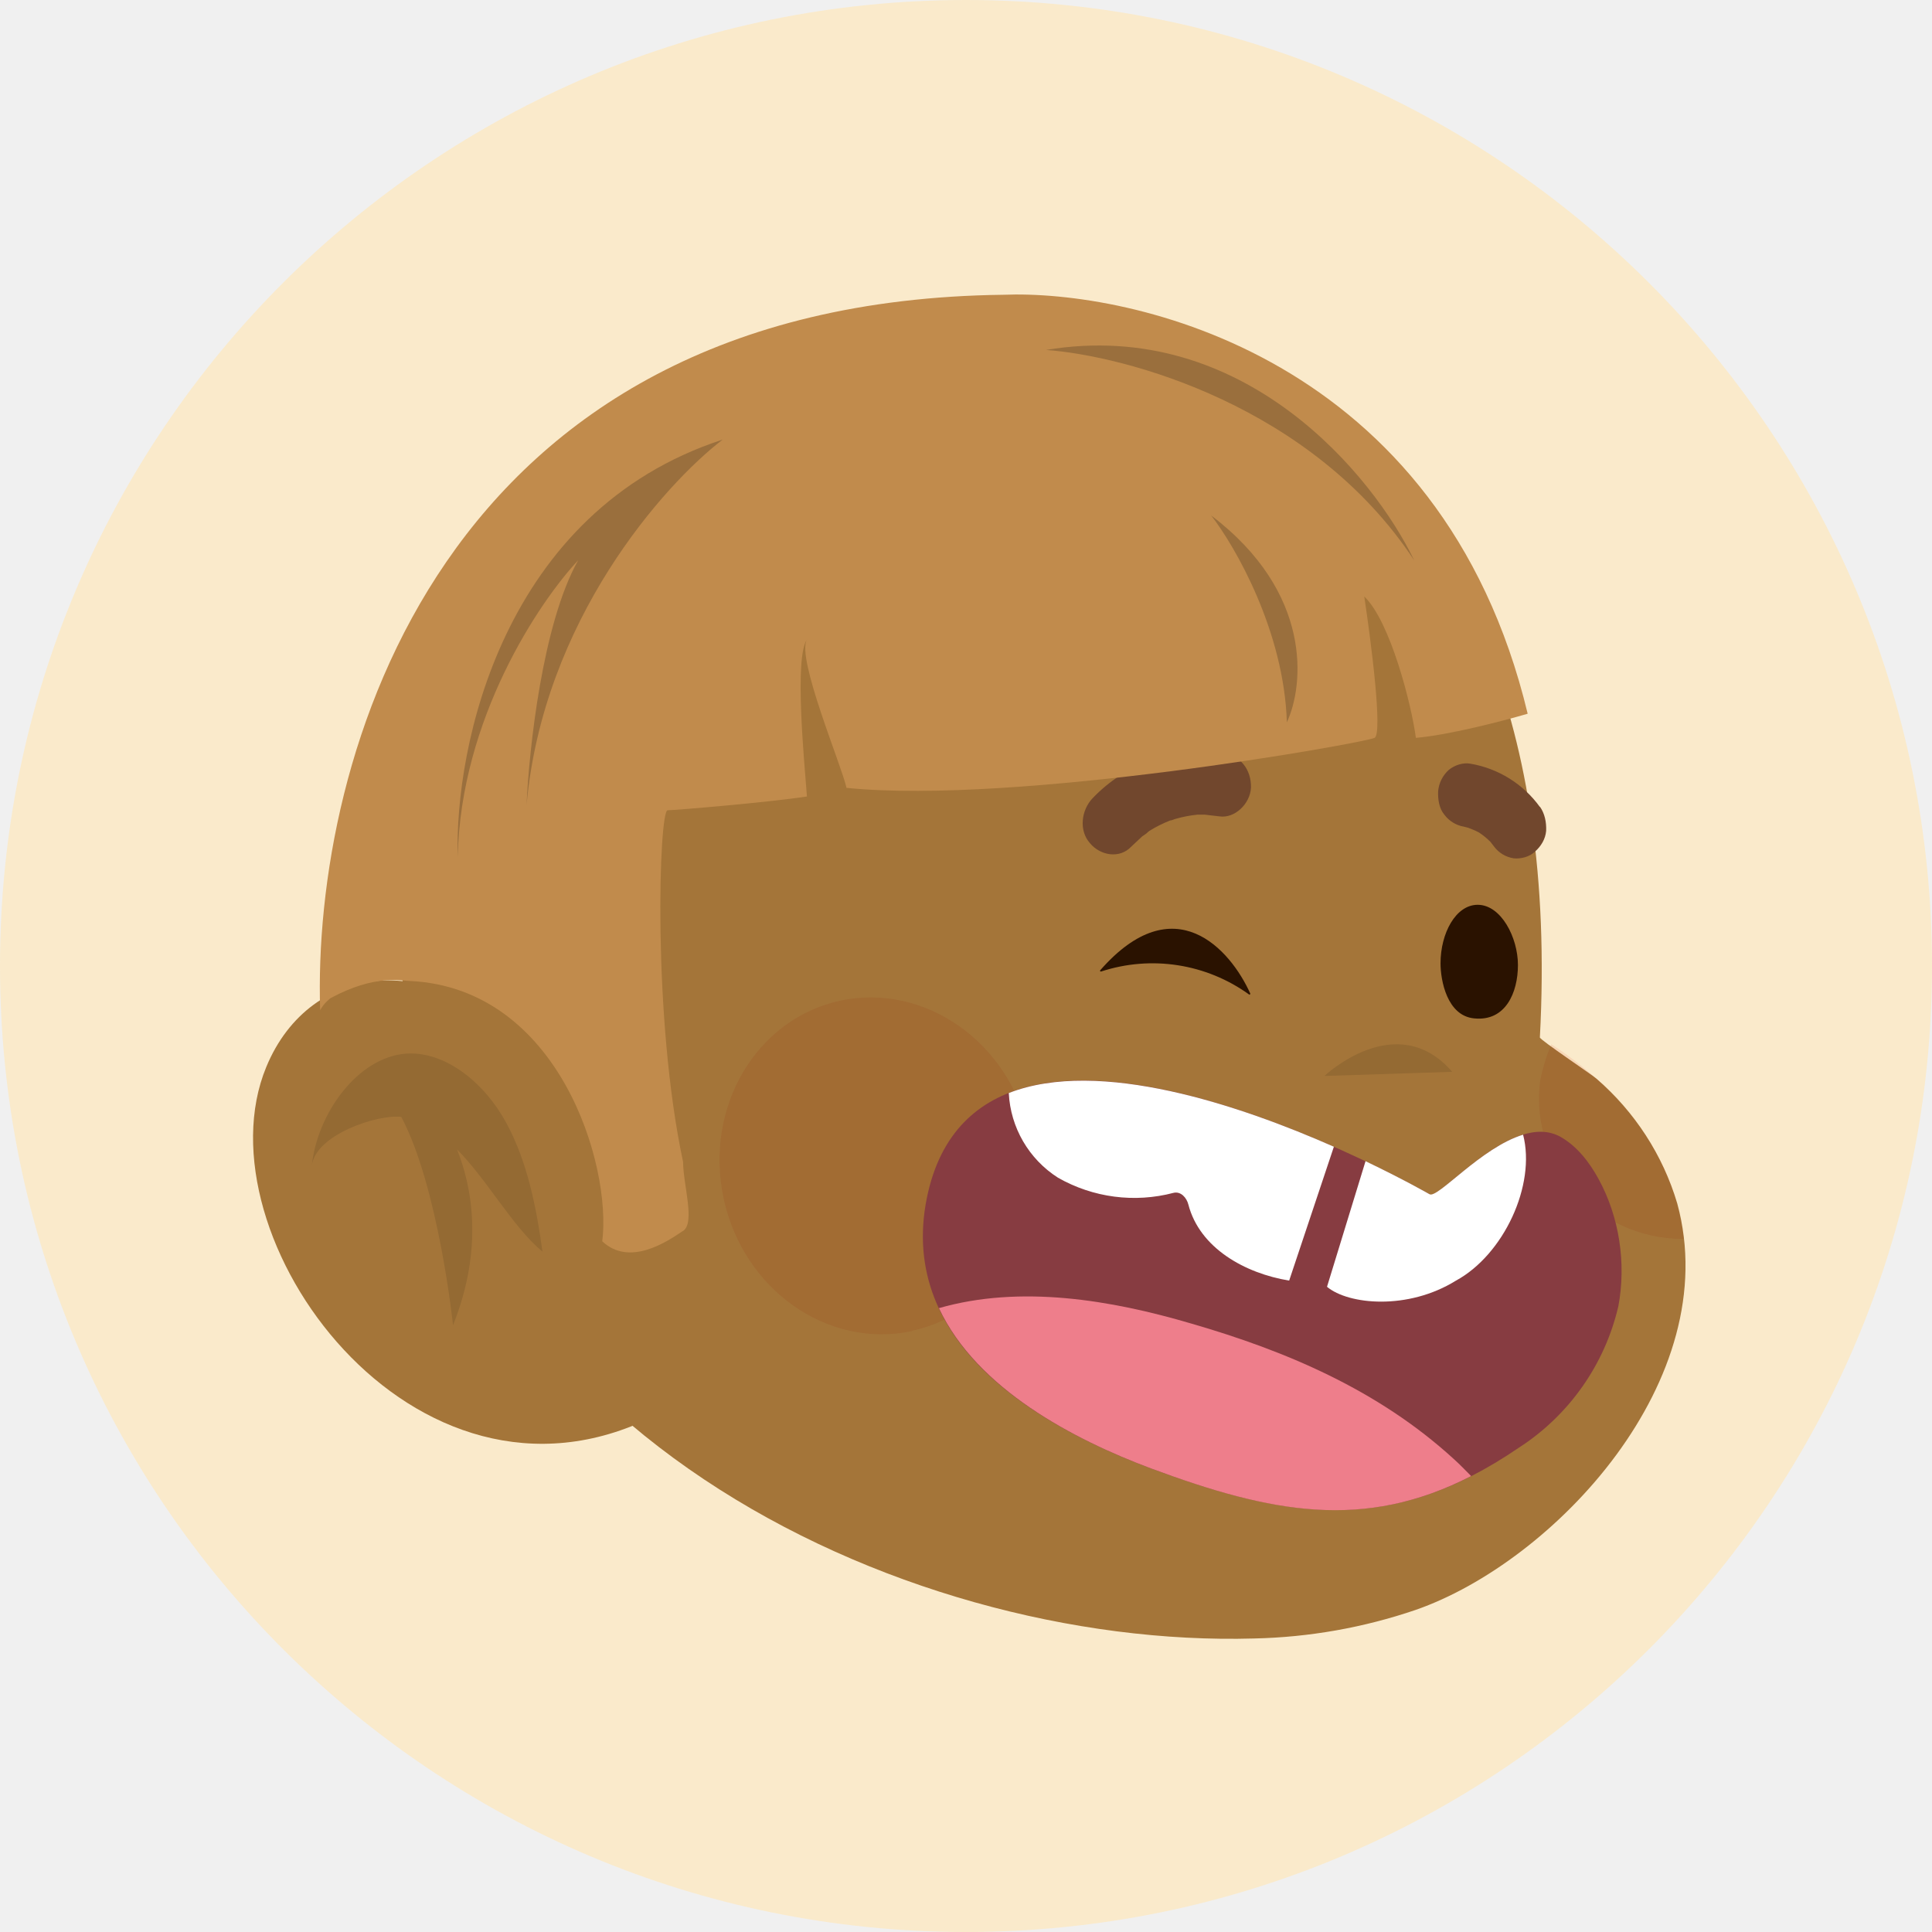
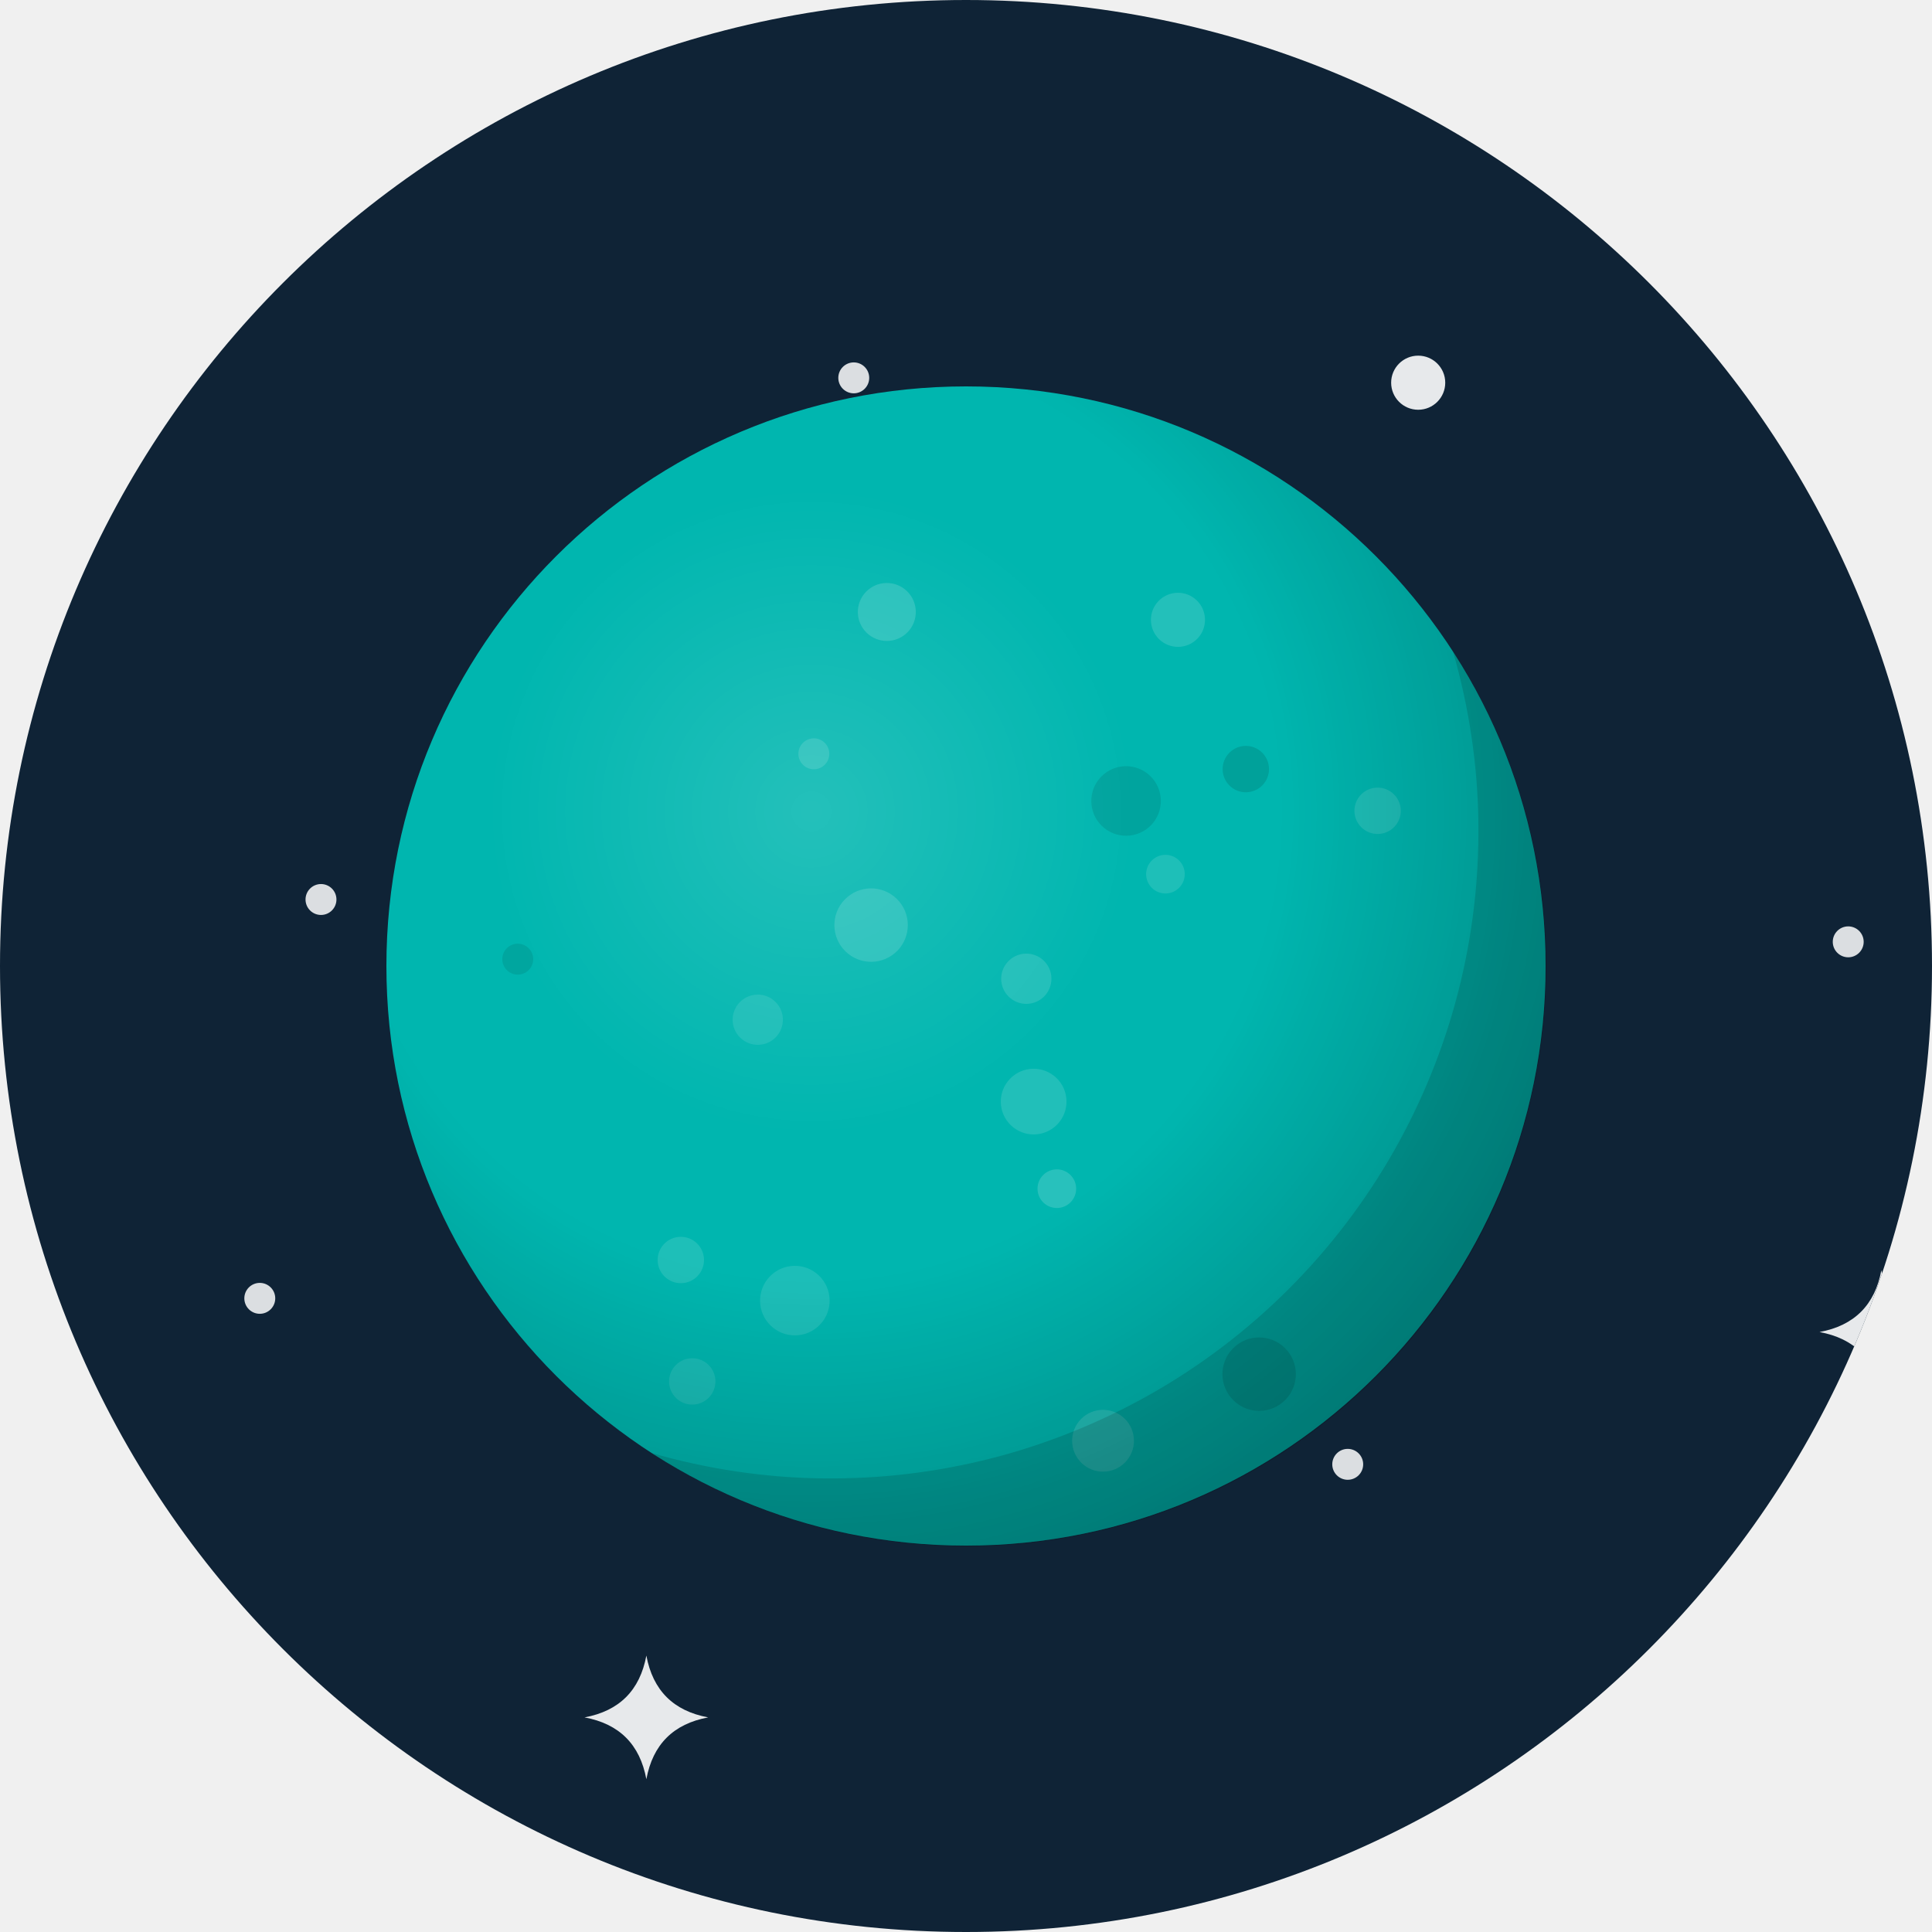
- <svg xmlns="http://www.w3.org/2000/svg" viewBox="0 0 480 480" fill="none" shape-rendering="auto" width="128" height="128">
-   <mask id="viewboxMask">
-     <rect width="480" height="480" rx="240" ry="240" x="0" y="0" fill="#fff" />
-   </mask>
-   <g mask="url(#viewboxMask)">
-     <rect fill="#faeacb" width="480" height="480" x="0" y="0" />
-     <g transform="matrix(.85775 0 0 .85427 52 47)">
-       <path d="M264 38.6s131.4 20.6 121.4 208.1c0 .7 15.2 10.9 16.4 12a77.1 77.1 0 0 1 23.4 36.3c13.9 51.3-35.7 104.2-75.8 118.2a155 155 0 0 1-46.7 8.3c-103.1 3-239.7-62.7-246.7-191a202.7 202.7 0 0 1 15.1-83.9c0 .1 57.4-142.5 192.9-108Z" fill="#a47539" />
-       <path d="M388.7 248.7a57 57 0 0 0-3.2 10.5 40 40 0 0 0 8.5 30.4 42.3 42.3 0 0 0 33 15.7c-3.2-31.7-29-50.7-38.3-56.6ZM203.5 332c24.4-5.2 39.6-31 33.9-57.5-5.7-26.5-30.2-43.7-54.6-38.5-24.4 5.3-39.5 31-33.8 57.6 5.7 26.5 30.1 43.7 54.5 38.5Z" fill="#DC2400" style="mix-blend-mode:multiply" opacity=".1" />
-       <path opacity=".1" d="M323 257.9s20.9-19.9 37-1.2Z" fill="#000" />
-       <path d="M128.7 356.9C59.3 391.7-3.7 304.4 16.5 255.3c12.9-31.4 50.4-33.8 72.1-5.2a185 185 0 0 1 29.1 59.1" fill="#a47539" />
-       <path opacity=".1" d="M71.5 279c9 9 16.1 22.5 25 30-1.7-12.5-4.3-26-10.4-37.3-6.2-11.6-17.5-21-29-20.3-14.2 1-25.9 17.6-27.4 32.6 1-9 19-15 25.9-14.2 10.8 20.4 15 60.6 15 60.6 9-22.7 5.4-40.7 1-51.5Z" fill="#000" />
+ <svg xmlns="http://www.w3.org/2000/svg" viewBox="0 0 100 100" fill="none" shape-rendering="auto" aria-hidden="true" width="128" height="128">
+   <defs>
+     <g id="star-faint-082204a8">
+       <circle cx="5" cy="5" r=".7" fill="#fff" fill-opacity=".5" />
    </g>
-     <g transform="matrix(.85472 0 0 .855 19 -17)">
-       <path d="M393.3 367c3 1.7 24.1-24.8 38.2-16.7 4.7 2.7 8.3 7.3 11 12.3 6 11 8 24.4 5.7 36.8a67 67 0 0 1-29 41.2c-37.4 25.5-67 20.7-106.8 6-31.4-11.7-74-35.6-65.2-78.7 15.6-76 146.1-1 146.1-1Z" fill="#873C41" />
-       <path d="M318.9 366.5a44.8 44.8 0 0 1-33.6-4.4 31 31 0 0 1-14.3-24.6c26.3-10.3 67.3 3.6 94.5 15.6l-13 38.9c-12.8-2.1-26-9.4-29.3-22.1-.5-2-2.2-3.9-4.3-3.4ZM420.5 349.6c3.8 14.7-5.7 34.9-19.5 42.4-14 8.7-31.3 7-37.5 1.8l11.2-36.5c11.3 5.4 18.6 9.6 18.6 9.6 2.3 1.4 15-13.6 27.2-17.3Z" fill="#fff" />
-       <path d="M400.3 443.8c-22-20.1-48.9-31.4-76.2-39.3-23.4-6.9-49.7-11.3-73.4-4.5 11 23.5 39.2 38.2 61.7 46.6 34.8 12.9 61.8 18.2 93 2.2-1.7-1.7-3.3-3.4-5.1-5Z" fill="#EE7E8B" />
+     <g id="star-small-082204a8">
+       <circle cx="5" cy="5" r=".8" fill="#fff" fill-opacity=".85" />
    </g>
-     <g transform="matrix(.85472 0 0 .855 19 -17)">
-       <path d="M340.9 308.9a48 48 0 0 0-43.1-6.7c-.2 0-.4-.2-.2-.4 21.5-24.5 37.8-6.1 43.6 6.8 0 .2-.2.4-.3.3ZM419 300.3c0 8-3.6 16.5-12.8 15.5-7.8-.8-9.7-11-9.7-16 0-8.7 4.4-17 10.8-17 6.8 0 11.7 9.5 11.7 17.5Z" fill="#2A1200" />
-       <path d="M333.5 238.7a43.9 43.9 0 0 0-38.2 13.2c-3.2 3.4-4 9.3-.7 13 3 3.6 8.6 4.6 12 1l3.2-3c.4-.3 1.3-.8 1.6-1.2l.5-.4a37.7 37.7 0 0 1 6-3c.5 0 1.2-.4 1.7-.5a35.6 35.6 0 0 1 6.3-1.2h2l4.3.5c4.4.7 9-3.6 9.2-8.4.1-5.3-3.2-9.3-8-10ZM425.4 254.4a31.4 31.4 0 0 0-20.2-12.6c-2.1-.4-4.6.4-6.3 1.8a9.5 9.5 0 0 0-3.1 6.2c-.1 2.4.3 5 1.8 6.8a9 9 0 0 0 5.7 3.5l1.2.3c1 .4 2.1.8 3.2 1.4 1.2.8 2.3 1.7 3.3 2.7l1 1.3a8.8 8.8 0 0 0 5.8 3.5c2 .2 4.6-.4 6.2-2 1.7-1.5 3-3.6 3.2-6 .1-2.5-.4-5-1.8-7Z" fill="#71472D" />
+     <g id="star-large-082204a8">
+       <g class="dbpa-tw-large">
+         <circle cx="5" cy="5" r="1.4" fill="#fff" fill-opacity=".9" />
+       </g>
    </g>
-     <g transform="matrix(.85472 0 0 .85667 18 -15)">
-       <path d="M423 224.5c-25-104-115.5-123-152.5-121.5C106.1 105 69.7 238.2 72 310.5c1-2 3-3.5 3-3.5 13-7 20.5-5 23-5 43.5 2 58.8 53.5 56 75.5 7.9 7.4 18.7.2 23.3-2.9l.2-.1c3.6-2.4 0-13.5 0-20-9-42-7-102-4.5-102 2 0 29.5-2.3 40.5-4-.8-10.4-3.7-40.3 0-45.5-3.2 5.2 10.2 36.8 11.5 43 49.5 5 150.5-13 153.5-14.5 2.4-1.2-1-27.8-3-41 7.6 7.2 13.8 31.7 15 41 9.6-.8 25.7-5 32.5-7Z" fill="#c18b4c" />
-       <path d="M283 119c23.3 1.7 77.4 16.2 107 61-11.7-24.3-49.4-70.6-107-61ZM331 167c7 9 21.2 33.6 22 60 5-10.7 7.6-37.6-22-60ZM132 251c4.8-53.6 40-93 57-106-64 20.8-78 89.3-77 121 .8-40 23.7-74 35-86-10.4 18.4-14.3 55-15 71Z" fill="#000" fill-opacity=".2" />
+     <g id="star-medium-082204a8">
+       <g class="dbpa-tw-medium">
+         <circle cx="5" cy="5" r="1.1" fill="#fff" fill-opacity=".85" />
+       </g>
    </g>
-     <g transform="matrix(.85472 0 0 .85667 14 -12)" />
+     <g id="star-sparkle-082204a8">
+       <g class="dbpa-tw-sparkle">
+         <path d="M5 1.8Q5.5 4.5 8.2 5 5.5 5.5 5 8.2 4.5 5.5 1.8 5 4.5 4.5 5 1.8" fill="#fff" fill-opacity=".9" />
+       </g>
+     </g>
+     <g id="planet-disc-082204a8">
+       <circle cx="30" cy="30" r="30" fill="#00b6af" />
+     </g>
+     <clipPath id="dicebearPlanets-speckled">
+       <circle cx="34" cy="33" r="30" />
+     </clipPath>
+     <g id="surface-speckled-082204a8">
+       <g class="dbpa-surface">
+         <g clip-path="url(#dicebearPlanets-speckled)">
+           <circle cx="15.4" cy="38.7" r="1.8" fill="#fff" fill-opacity=".11" />
+           <circle cx="24.5" cy="27.2" r="1.3" fill="#fff" fill-opacity=".1" />
+           <circle cx="18.1" cy="16.1" r=".8" fill="#000" fill-opacity=".09" />
+           <circle cx="31.4" cy="40.4" r="1.7" fill="#fff" fill-opacity=".13" />
+           <circle cx="32.1" cy="28" r="1.9" fill="#fff" fill-opacity=".14" />
+           <circle cx="54.5" cy="28.4" r="1.4" fill="#fff" fill-opacity=".14" />
+           <circle cx="35.7" cy="35.7" r="1.3" fill="#fff" fill-opacity=".13" />
+           <circle cx="44.6" cy="37.1" r="1" fill="#fff" fill-opacity=".12" />
+           <circle cx="51.4" cy="36.3" r="1.2" fill="#000" fill-opacity=".12" />
+           <circle cx="44.3" cy="17.3" r="1.5" fill="#fff" fill-opacity=".15" />
+           <circle cx="12.8" cy="33" r="1.2" fill="#fff" fill-opacity=".12" />
+           <circle cx="29.4" cy="58.6" r="1.9" fill="#000" fill-opacity=".11" />
+           <circle cx="29" cy="44.4" r="1" fill="#fff" fill-opacity=".16" />
+           <circle cx="54.6" cy="42.7" r="1.2" fill="#fff" fill-opacity=".12" />
+           <circle cx="45.9" cy="33" r="1.8" fill="#000" fill-opacity=".1" />
+           <circle cx="8.7" cy="37.8" r="1.2" fill="#fff" fill-opacity=".1" />
+           <circle cx="36.4" cy="19.7" r=".8" fill="#fff" fill-opacity=".13" />
+           <circle cx="21.3" cy="55.2" r="1.6" fill="#fff" fill-opacity=".14" />
+         </g>
+       </g>
+     </g>
+     <radialGradient id="dicebearPlanets-shade" gradientUnits="userSpaceOnUse" cx="22" cy="22" r="44">
+       <stop offset="0" stop-color="#fff" stop-opacity=".14" />
+       <stop offset=".38" stop-color="#fff" stop-opacity="0" />
+       <stop offset=".55" stop-color="#000" stop-opacity="0" />
+       <stop offset="1" stop-color="#000" stop-opacity=".26" />
+     </radialGradient>
+     <g id="shade-soft-082204a8">
+       <circle cx="30" cy="30" r="30" fill="url(#dicebearPlanets-shade)" />
+       <path d="M55.2 13.7a30 30 0 0 1-41.5 41.5 33.5 33.5 0 0 0 41.5-41.5" fill="#000" fill-opacity=".13" />
+     </g>
+     <g id="animation-none-082204a8" />
+     <clipPath id="clip-082204a8">
+       <rect width="100" height="100" rx="50" ry="50" />
+     </clipPath>
+   </defs>
+   <g clip-path="url(#clip-082204a8)">
+     <rect width="100" height="100" fill="#0f2336" />
+     <use transform="translate(7.5 7.5) translate(0.10665, -1.2602)" href="#star-faint-082204a8" />
+     <use transform="translate(32.5 7.5) translate(6.6905, 7.05782)" href="#star-small-082204a8" />
+     <use transform="translate(57.5 7.5) translate(10.90557, 7.3088)" href="#star-large-082204a8" />
+     <use transform="translate(82.5 7.5) translate(-0.53063, 1.39623)" href="#star-medium-082204a8" />
+     <use transform="translate(7.5 32.5) translate(4.11419, 9.05794)" href="#star-small-082204a8" />
+     <use transform="translate(82.5 32.5) translate(8.16369, 11.2493)" href="#star-small-082204a8" />
+     <use transform="translate(7.5 57.5) translate(0.9465, 4.70196)" href="#star-small-082204a8" />
+     <use transform="translate(82.5 57.5) translate(9.87842, 6.44563)" href="#star-sparkle-082204a8" />
+     <use transform="translate(32.5 82.5) translate(-4.04452, 1.39212)" href="#star-sparkle-082204a8" />
+     <use transform="translate(57.5 82.5) translate(7.25799, -11.70647)" href="#star-small-082204a8" />
+     <use transform="translate(82.5 82.5) translate(0.36476, 11.88122)" href="#star-small-082204a8" />
+     <use transform="translate(20 20)" href="#planet-disc-082204a8" />
+     <use transform="translate(16 17) rotate(-45.8734, 34, 33)" href="#surface-speckled-082204a8" />
+     <use transform="translate(20 20)" href="#shade-soft-082204a8" />
+     <use href="#animation-none-082204a8" />
  </g>
</svg>
